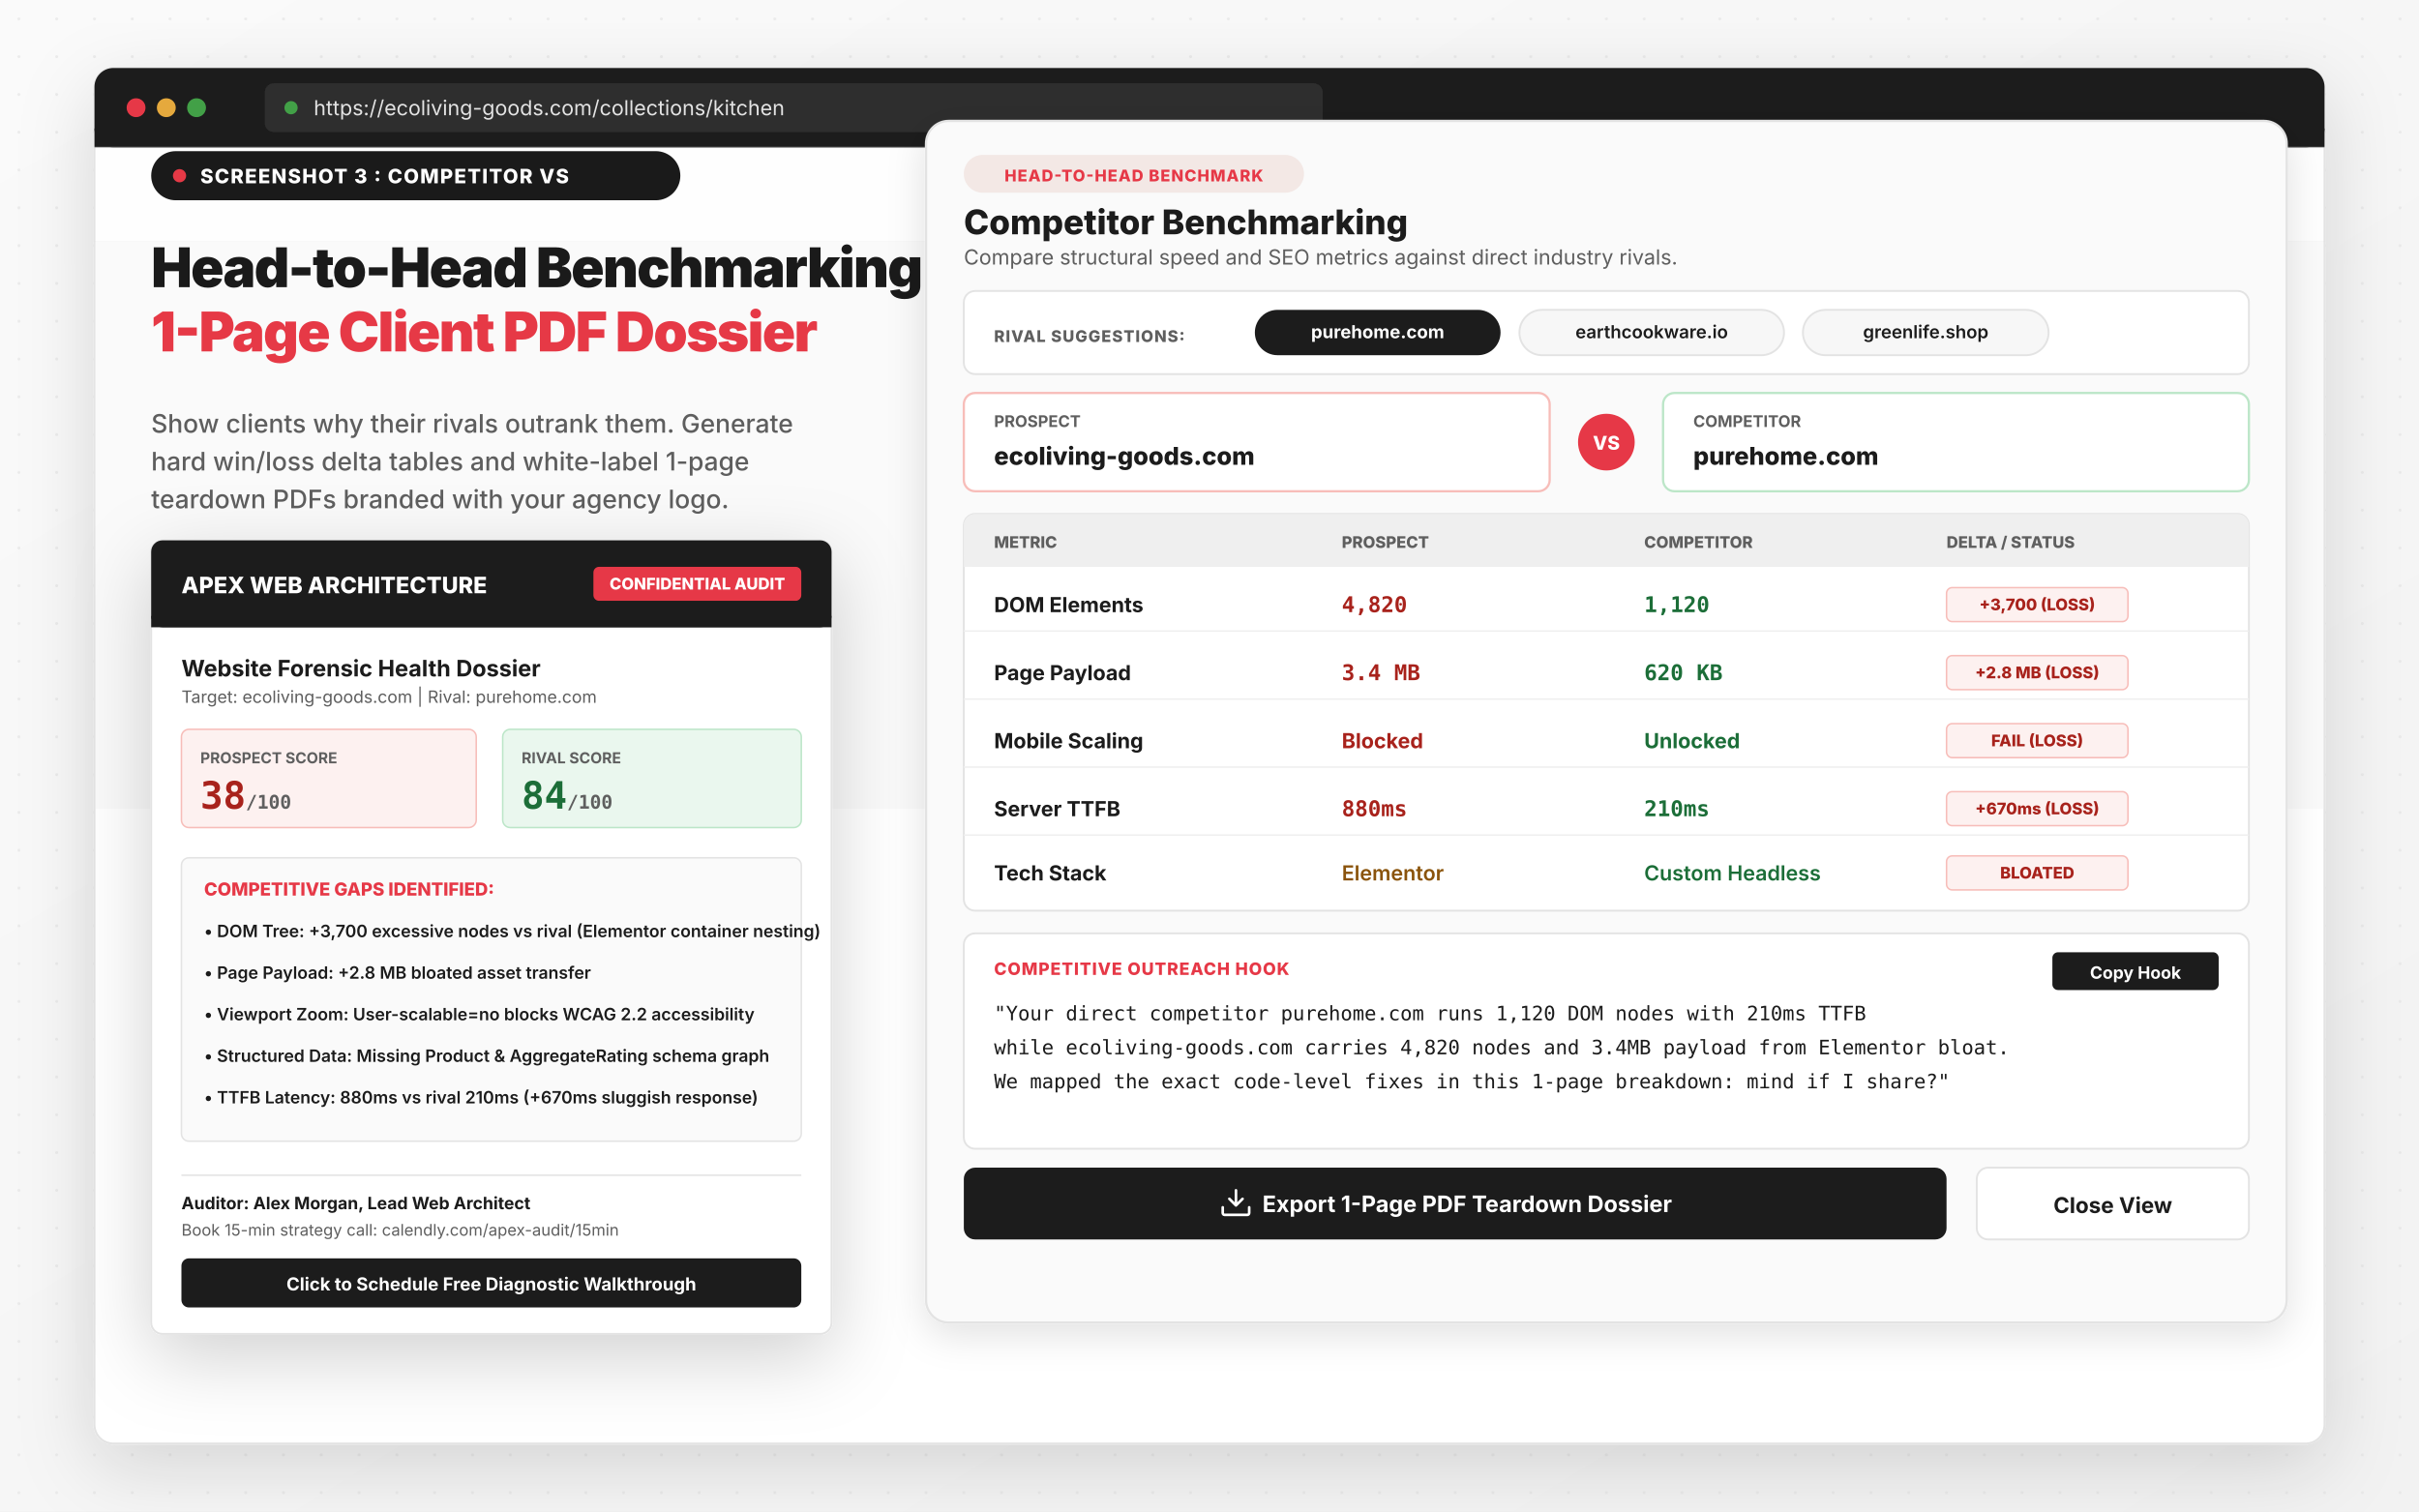
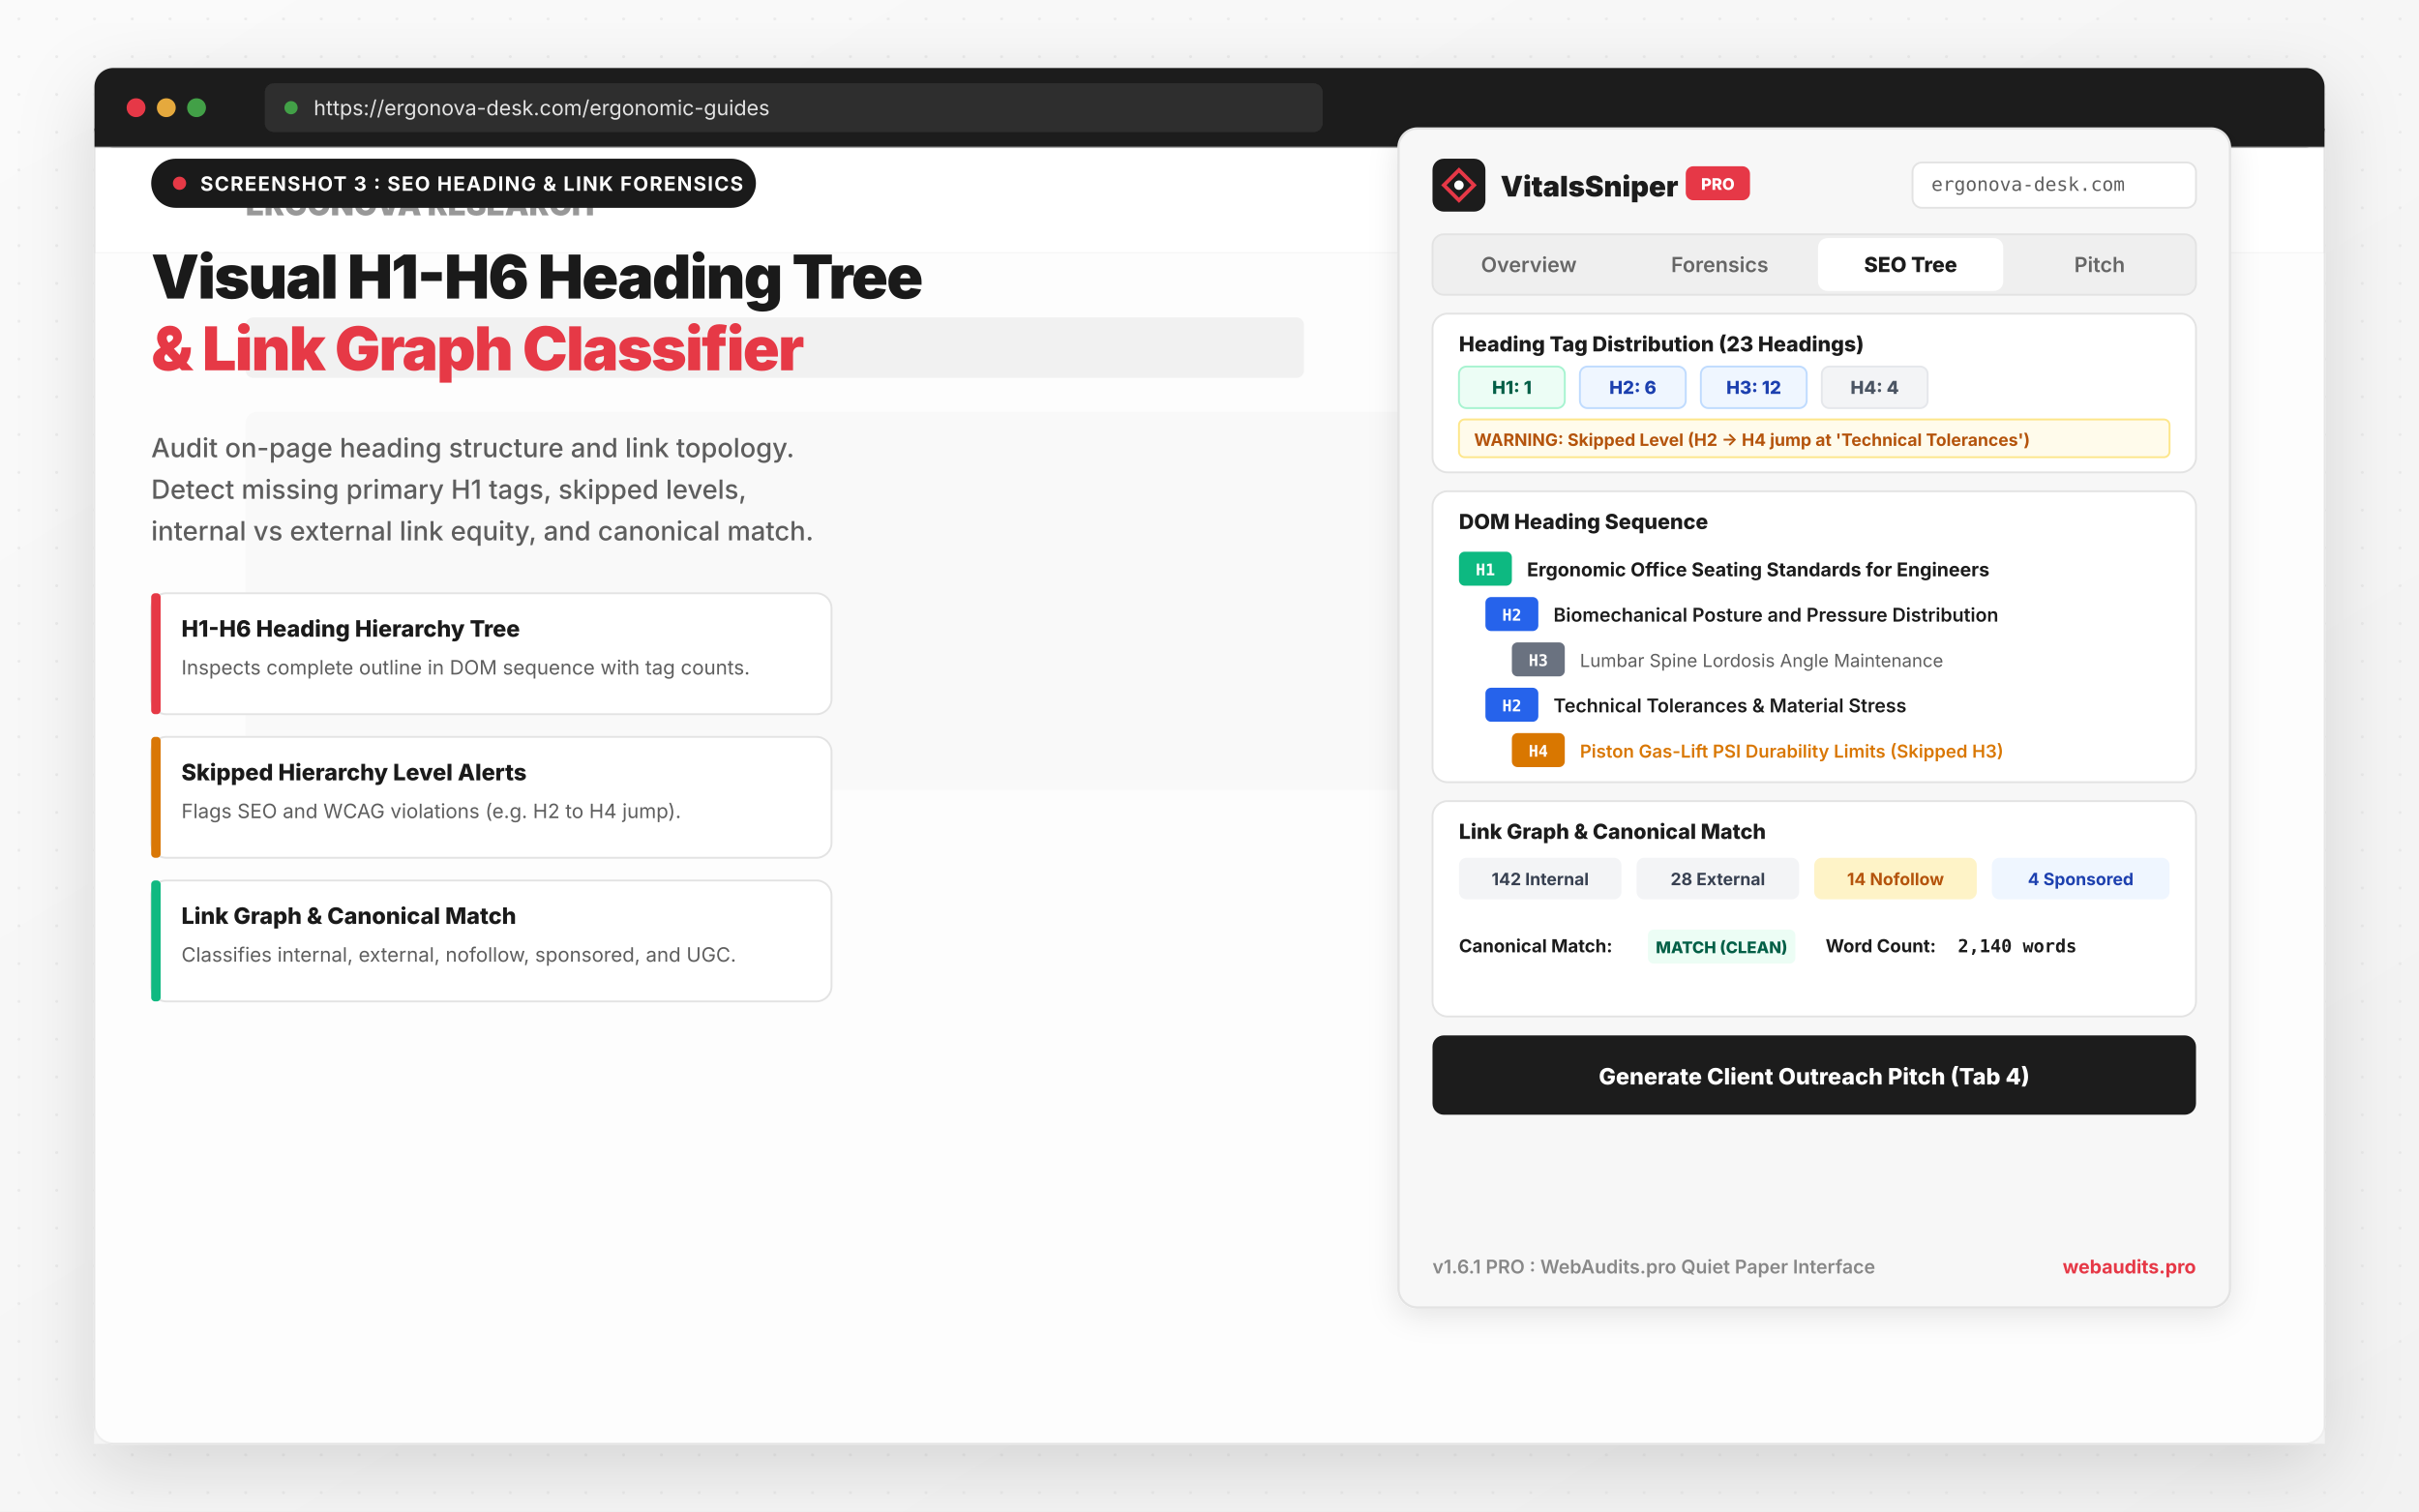
<svg xmlns="http://www.w3.org/2000/svg" viewBox="0 0 1280 800" width="1280" height="800">
  <defs>
    <linearGradient id="bgGrad3" x1="0%" y1="0%" x2="100%" y2="100%">
      <stop offset="0%" stop-color="#fafafa" />
      <stop offset="100%" stop-color="#f2f2f2" />
    </linearGradient>
    <filter id="browserShadow3" x="-10%" y="-10%" width="120%" height="125%">
      <feDropShadow dx="0" dy="12" stdDeviation="20" flood-color="#1a1a1a" flood-opacity="0.14" />
    </filter>
-     <filter id="modalShadow3" x="-20%" y="-20%" width="140%" height="145%">
-       <feDropShadow dx="0" dy="24" stdDeviation="36" flood-color="#1a1a1a" flood-opacity="0.25" />
-       <feDropShadow dx="0" dy="6" stdDeviation="10" flood-color="#1a1a1a" flood-opacity="0.12" />
-     </filter>
-     <filter id="pdfShadow3" x="-20%" y="-20%" width="140%" height="140%">
-       <feDropShadow dx="0" dy="12" stdDeviation="20" flood-color="#1a1a1a" flood-opacity="0.18" />
+     <filter id="popupShadow3" x="-20%" y="-20%" width="140%" height="145%">
+       <feDropShadow dx="0" dy="20" stdDeviation="30" flood-color="#1a1a1a" flood-opacity="0.22" />
+       <feDropShadow dx="0" dy="4" stdDeviation="8" flood-color="#1a1a1a" flood-opacity="0.10" />
    </filter>
    <pattern id="dotGrid3" width="20" height="20" patternUnits="userSpaceOnUse">
      <circle cx="10" cy="10" r="0.8" fill="#e3e3e3" opacity="0.6" />
    </pattern>
  </defs>
  <style>
    .font-sans { font-family: -apple-system, BlinkMacSystemFont, "Inter", "Segoe UI", Roboto, sans-serif; }
    .font-mono { font-family: ui-monospace, SFMono-Regular, Menlo, Monaco, Consolas, monospace; font-variant-numeric: tabular-nums; }
  </style>
  <rect width="1280" height="800" fill="url(#bgGrad3)" />
  <rect width="1280" height="800" fill="url(#dotGrid3)" />
  <g transform="translate(50, 36)" filter="url(#browserShadow3)">
    <rect width="1180" height="728" rx="10" fill="#FFFFFF" stroke="#e3e3e3" stroke-width="1" />
    <rect width="1180" height="42" rx="10" fill="#1a1a1a" />
    <rect y="32" width="1180" height="10" fill="#1a1a1a" />
    <circle cx="22" cy="21" r="5" fill="#E63946" />
    <circle cx="38" cy="21" r="5" fill="#E5A93C" />
    <circle cx="54" cy="21" r="5" fill="#43A047" />
    <rect x="90" y="8" width="560" height="26" rx="5" fill="#2d2d2d" />
    <circle cx="104" cy="21" r="3.5" fill="#43A047" />
-     <text x="116" y="25" class="font-sans" font-size="11" fill="#e3e3e3">https://ecoliving-goods.com/collections/kitchen</text>
-     <g transform="translate(0, 42)" opacity="0.30">
-       <rect width="1180" height="50" fill="#fafafa" stroke="#e3e3e3" stroke-width="0.8" />
-       <text x="540" y="32" class="font-sans" font-size="14" font-weight="800" fill="#1a1a1a">ECOLIVING GOODS</text>
-       <text x="700" y="31" class="font-sans" font-size="11" fill="#5e5e5e">Kitchenware   |   Eco Home   |   Reviews</text>
-       <rect y="50" width="1180" height="300" fill="#efefef" />
-       <rect x="540" y="80" width="180" height="140" rx="6" fill="#e3e3e3" opacity="0.4" />
+     <text x="116" y="25" class="font-sans" font-size="11" fill="#e3e3e3">https://ergonova-desk.com/ergonomic-guides</text>
+     <g transform="translate(0, 42)" opacity="0.45">
+       <rect width="1180" height="56" fill="#ffffff" stroke="#e3e3e3" stroke-width="1" />
+       <text x="80" y="36" class="font-sans" font-size="16" font-weight="900" fill="#1a1a1a">ERGONOVA RESEARCH</text>
+       <rect y="56" width="1180" height="630" fill="#fafafa" />
+       <rect x="80" y="90" width="560" height="32" rx="4" fill="#cfcfcf" opacity="0.6" />
+       <rect x="80" y="140" width="620" height="200" rx="6" fill="#e3e3e3" opacity="0.4" />
    </g>
  </g>
-   <g transform="translate(80, 80)">
-     <rect width="280" height="26" rx="13" fill="#1a1a1a" />
+   <g transform="translate(80, 84)">
+     <rect width="320" height="26" rx="13" fill="#1a1a1a" />
    <circle cx="15" cy="13" r="3.5" fill="#e63946" />
-     <text x="26" y="17" class="font-sans" font-size="10.5" font-weight="800" fill="#ffffff" letter-spacing="0.06em">SCREENSHOT 3 : COMPETITOR VS</text>
+     <text x="26" y="17" class="font-sans" font-size="10.5" font-weight="700" fill="#ffffff" letter-spacing="0.06em">SCREENSHOT 3 : SEO HEADING &amp; LINK FORENSICS</text>
    <g transform="translate(0, 46)">
-       <text x="0" y="26" class="font-sans" font-size="29" font-weight="900" fill="#1a1a1a" letter-spacing="-0.8">Head-to-Head Benchmarking &amp;</text>
-       <text x="0" y="60" class="font-sans" font-size="29" font-weight="900" fill="#e63946" letter-spacing="-0.8">1-Page Client PDF Dossier</text>
+       <text x="0" y="28" class="font-sans" font-size="32" font-weight="900" fill="#1a1a1a" letter-spacing="-0.8">Visual H1-H6 Heading Tree</text>
+       <text x="0" y="66" class="font-sans" font-size="32" font-weight="900" fill="#e63946" letter-spacing="-0.8">&amp; Link Graph Classifier</text>
    </g>
-     <g transform="translate(0, 134)">
-       <text x="0" y="15" class="font-sans" font-size="13.5" font-weight="500" fill="#5e5e5e" line-height="1.5">
-         <tspan x="0" dy="0">Show clients why their rivals outrank them. Generate</tspan>
-         <tspan x="0" dy="20">hard win/loss delta tables and white-label 1-page</tspan>
-         <tspan x="0" dy="20">teardown PDFs branded with your agency logo.</tspan>
+     <g transform="translate(0, 142)">
+       <text x="0" y="16" class="font-sans" font-size="14" font-weight="500" fill="#5e5e5e">
+         <tspan x="0" dy="0">Audit on-page heading structure and link topology.</tspan>
+         <tspan x="0" dy="22">Detect missing primary H1 tags, skipped levels,</tspan>
+         <tspan x="0" dy="22">internal vs external link equity, and canonical match.</tspan>
      </text>
    </g>
-     <g transform="translate(0, 206)" filter="url(#pdfShadow3)">
-       <rect width="360" height="420" rx="6" fill="#FFFFFF" stroke="#e3e3e3" stroke-width="1" />
-       <rect width="360" height="46" rx="6" fill="#1a1a1a" />
-       <rect y="40" width="360" height="6" fill="#1a1a1a" />
-       <text x="16" y="28" class="font-sans" font-size="12" font-weight="800" fill="#ffffff">APEX WEB ARCHITECTURE</text>
-       <rect x="234" y="14" width="110" height="18" rx="3" fill="#e63946" />
-       <text x="289" y="26" class="font-sans" font-size="8.5" font-weight="800" fill="#FFFFFF" text-anchor="middle">CONFIDENTIAL AUDIT</text>
-       <g transform="translate(16, 58)">
-         <text x="0" y="14" class="font-sans" font-size="12" font-weight="700" fill="#1a1a1a">Website Forensic Health Dossier</text>
-         <text x="0" y="28" class="font-sans" font-size="9" fill="#5e5e5e">Target: ecoliving-goods.com   |   Rival: purehome.com</text>
+     <g transform="translate(0, 230)">
+       <g transform="translate(0, 0)">
+         <rect width="360" height="64" rx="8" fill="#FFFFFF" stroke="#e3e3e3" stroke-width="1" />
+         <rect x="0" y="0" width="5" height="64" rx="2" fill="#e63946" />
+         <text x="16" y="23" class="font-sans" font-size="12" font-weight="800" fill="#1a1a1a">H1-H6 Heading Hierarchy Tree</text>
+         <text x="16" y="43" class="font-sans" font-size="10.5" fill="#5e5e5e">Inspects complete outline in DOM sequence with tag counts.</text>
      </g>
-       <g transform="translate(16, 100)">
-         <rect width="156" height="52" rx="4" fill="#FDF1F0" stroke="#F7BDB9" stroke-width="0.8" />
-         <text x="10" y="18" class="font-sans" font-size="8" font-weight="700" fill="#5e5e5e">PROSPECT SCORE</text>
-         <text x="10" y="42" class="font-mono" font-size="20" font-weight="900" fill="#A8231B">38<tspan font-size="10" font-weight="600" fill="#5e5e5e">/100</tspan>
-         </text>
-         <rect x="170" y="0" width="158" height="52" rx="4" fill="#EAF7EE" stroke="#BCE6C8" stroke-width="0.8" />
-         <text x="180" y="18" class="font-sans" font-size="8" font-weight="700" fill="#5e5e5e">RIVAL SCORE</text>
-         <text x="180" y="42" class="font-mono" font-size="20" font-weight="900" fill="#1B6E38">84<tspan font-size="10" font-weight="600" fill="#5e5e5e">/100</tspan>
-         </text>
+       <g transform="translate(0, 76)">
+         <rect width="360" height="64" rx="8" fill="#FFFFFF" stroke="#e3e3e3" stroke-width="1" />
+         <rect x="0" y="0" width="5" height="64" rx="2" fill="#d97706" />
+         <text x="16" y="23" class="font-sans" font-size="12" font-weight="800" fill="#1a1a1a">Skipped Hierarchy Level Alerts</text>
+         <text x="16" y="43" class="font-sans" font-size="10.5" fill="#5e5e5e">Flags SEO and WCAG violations (e.g. H2 to H4 jump).</text>
      </g>
-       <g transform="translate(16, 168)">
-         <rect width="328" height="150" rx="4" fill="#fafafa" stroke="#e3e3e3" stroke-width="0.8" />
-         <text x="12" y="20" class="font-sans" font-size="9.5" font-weight="800" fill="#e63946">COMPETITIVE GAPS IDENTIFIED:</text>
-         <text x="12" y="42" class="font-sans" font-size="9" font-weight="600" fill="#1a1a1a">• DOM Tree: +3,700 excessive nodes vs rival (Elementor container nesting)</text>
-         <text x="12" y="64" class="font-sans" font-size="9" font-weight="600" fill="#1a1a1a">• Page Payload: +2.8 MB bloated asset transfer</text>
-         <text x="12" y="86" class="font-sans" font-size="9" font-weight="600" fill="#1a1a1a">• Viewport Zoom: User-scalable=no blocks WCAG 2.2 accessibility</text>
-         <text x="12" y="108" class="font-sans" font-size="9" font-weight="600" fill="#1a1a1a">• Structured Data: Missing Product &amp; AggregateRating schema graph</text>
-         <text x="12" y="130" class="font-sans" font-size="9" font-weight="600" fill="#1a1a1a">• TTFB Latency: 880ms vs rival 210ms (+670ms sluggish response)</text>
-       </g>
-       <g transform="translate(16, 336)">
-         <line x1="0" y1="0" x2="328" y2="0" stroke="#e3e3e3" stroke-width="0.8" />
-         <text x="0" y="18" class="font-sans" font-size="9" font-weight="700" fill="#1a1a1a">Auditor: Alex Morgan, Lead Web Architect</text>
-         <text x="0" y="32" class="font-sans" font-size="8.5" fill="#5e5e5e">Book 15-min strategy call: calendly.com/apex-audit/15min</text>
-         <rect y="44" width="328" height="26" rx="4" fill="#1a1a1a" />
-         <text x="164" y="61" class="font-sans" font-size="9.5" font-weight="700" fill="#ffffff" text-anchor="middle">Click to Schedule Free Diagnostic Walkthrough</text>
+       <g transform="translate(0, 152)">
+         <rect width="360" height="64" rx="8" fill="#FFFFFF" stroke="#e3e3e3" stroke-width="1" />
+         <rect x="0" y="0" width="5" height="64" rx="2" fill="#10b981" />
+         <text x="16" y="23" class="font-sans" font-size="12" font-weight="800" fill="#1a1a1a">Link Graph &amp; Canonical Match</text>
+         <text x="16" y="43" class="font-sans" font-size="10.5" fill="#5e5e5e">Classifies internal, external, nofollow, sponsored, and UGC.</text>
      </g>
    </g>
  </g>
-   <g transform="translate(490, 64)" filter="url(#modalShadow3)">
-     <rect width="720" height="636" rx="12" fill="#fafafa" stroke="#e3e3e3" stroke-width="1.2" />
-     <g transform="translate(20, 18)">
-       <rect width="180" height="20" rx="10" fill="rgba(183,99,69,0.12)" />
-       <text x="90" y="14" class="font-sans" font-size="8.5" font-weight="800" fill="#e63946" text-anchor="middle" letter-spacing="0.06em">HEAD-TO-HEAD BENCHMARK</text>
-       <text x="0" y="42" class="font-sans" font-size="18" font-weight="800" fill="#1a1a1a">Competitor Benchmarking</text>
-       <text x="0" y="58" class="font-sans" font-size="11" fill="#5e5e5e">Compare structural speed and SEO metrics against direct industry rivals.</text>
-       <g transform="translate(0, 72)">
-         <rect width="680" height="44" rx="6" fill="#FFFFFF" stroke="#e3e3e3" stroke-width="1" />
-         <text x="16" y="27" class="font-sans" font-size="8.5" font-weight="800" fill="#5e5e5e" letter-spacing="0.06em">RIVAL SUGGESTIONS:</text>
-         <rect x="154" y="10" width="130" height="24" rx="12" fill="#1a1a1a" />
-         <text x="219" y="25" class="font-sans" font-size="9.5" font-weight="700" fill="#ffffff" text-anchor="middle">purehome.com</text>
-         <rect x="294" y="10" width="140" height="24" rx="12" fill="#f7f7f7" stroke="#e3e3e3" stroke-width="1" />
-         <text x="364" y="25" class="font-sans" font-size="9.5" font-weight="600" fill="#1a1a1a" text-anchor="middle">earthcookware.io</text>
-         <rect x="444" y="10" width="130" height="24" rx="12" fill="#f7f7f7" stroke="#e3e3e3" stroke-width="1" />
-         <text x="509" y="25" class="font-sans" font-size="9.5" font-weight="600" fill="#1a1a1a" text-anchor="middle">greenlife.shop</text>
+   <g transform="translate(740, 68)" filter="url(#popupShadow3)">
+     <rect width="440" height="624" rx="10" fill="#f7f7f7" stroke="#e3e3e3" stroke-width="1.2" />
+     <g transform="translate(18, 16)">
+       <rect x="0" y="0" width="28" height="28" rx="6" fill="#1a1a1a" />
+       <path d="M14 6 L22 14 L14 22 L6 14 Z" fill="none" stroke="#e63946" stroke-width="2" />
+       <circle cx="14" cy="14" r="2.5" fill="#ffffff" />
+       <text x="36" y="20" class="font-sans" font-size="15" font-weight="900" fill="#1a1a1a">VitalsSniper</text>
+       <rect x="134" y="4" width="34" height="18" rx="4" fill="#e63946" />
+       <text x="151" y="16.5" class="font-sans" font-size="8.5" font-weight="800" fill="#ffffff" text-anchor="middle">PRO</text>
+       <rect x="254" y="2" width="150" height="24" rx="5" fill="#ffffff" stroke="#e3e3e3" stroke-width="1" />
+       <text x="264" y="17" class="font-mono" font-size="10" fill="#5e5e5e">ergonova-desk.com</text>
+     </g>
+     <g transform="translate(18, 56)">
+       <rect width="404" height="32" rx="6" fill="#efefef" stroke="#e3e3e3" stroke-width="1" />
+       <text x="51" y="20" class="font-sans" font-size="11" font-weight="600" fill="#666666" text-anchor="middle">Overview</text>
+       <text x="152" y="20" class="font-sans" font-size="11" font-weight="600" fill="#666666" text-anchor="middle">Forensics</text>
+       <rect x="204" y="2" width="98" height="28" rx="5" fill="#ffffff" />
+       <text x="253" y="20" class="font-sans" font-size="11" font-weight="800" fill="#1a1a1a" text-anchor="middle">SEO Tree</text>
+       <text x="353" y="20" class="font-sans" font-size="11" font-weight="600" fill="#666666" text-anchor="middle">Pitch</text>
+     </g>
+     <g transform="translate(18, 98)">
+       <rect width="404" height="84" rx="8" fill="#ffffff" stroke="#e3e3e3" stroke-width="1" />
+       <text x="14" y="20" class="font-sans" font-size="11" font-weight="800" fill="#1a1a1a">Heading Tag Distribution (23 Headings)</text>
+       <g transform="translate(14, 28)">
+         <rect x="0" y="0" width="56" height="22" rx="4" fill="#ecfdf5" stroke="#a7f3d0" stroke-width="1" />
+         <text x="28" y="14.5" class="font-sans" font-size="9.5" font-weight="800" fill="#065f46" text-anchor="middle">H1: 1</text>
+         <rect x="64" y="0" width="56" height="22" rx="4" fill="#eff6ff" stroke="#bfdbfe" stroke-width="1" />
+         <text x="92" y="14.5" class="font-sans" font-size="9.5" font-weight="800" fill="#1e40af" text-anchor="middle">H2: 6</text>
+         <rect x="128" y="0" width="56" height="22" rx="4" fill="#eff6ff" stroke="#bfdbfe" stroke-width="1" />
+         <text x="156" y="14.5" class="font-sans" font-size="9.5" font-weight="800" fill="#1e40af" text-anchor="middle">H3: 12</text>
+         <rect x="192" y="0" width="56" height="22" rx="4" fill="#f3f4f6" stroke="#e5e7eb" stroke-width="1" />
+         <text x="220" y="14.5" class="font-sans" font-size="9.5" font-weight="800" fill="#4b5563" text-anchor="middle">H4: 4</text>
      </g>
-       <g transform="translate(0, 126)">
-         <rect width="310" height="52" rx="6" fill="#FFFFFF" stroke="#F7BDB9" stroke-width="1.2" />
-         <text x="16" y="18" class="font-sans" font-size="8.5" font-weight="700" fill="#5e5e5e">PROSPECT</text>
-         <text x="16" y="38" class="font-sans" font-size="13" font-weight="800" fill="#1a1a1a">ecoliving-goods.com</text>
-         <circle cx="340" cy="26" r="15" fill="#e63946" />
-         <text x="340" y="30" class="font-sans" font-size="10" font-weight="800" fill="#FFFFFF" text-anchor="middle">VS</text>
-         <rect x="370" y="0" width="310" height="52" rx="6" fill="#FFFFFF" stroke="#BCE6C8" stroke-width="1.2" />
-         <text x="386" y="18" class="font-sans" font-size="8.5" font-weight="700" fill="#5e5e5e">COMPETITOR</text>
-         <text x="386" y="38" class="font-sans" font-size="13" font-weight="800" fill="#1a1a1a">purehome.com</text>
+       <g transform="translate(14, 56)">
+         <rect width="376" height="20" rx="3" fill="#fffbeb" stroke="#fde68a" stroke-width="1" />
+         <text x="8" y="14" class="font-sans" font-size="9" font-weight="700" fill="#b45309">WARNING: Skipped Level (H2 -&gt; H4 jump at 'Technical Tolerances')</text>
      </g>
-       <g transform="translate(0, 190)">
-         <rect width="680" height="210" rx="6" fill="#FFFFFF" stroke="#e3e3e3" stroke-width="1" />
-         <rect width="680" height="28" rx="6" fill="#efefef" />
-         <rect y="22" width="680" height="6" fill="#efefef" />
-         <text x="16" y="18" class="font-sans" font-size="8.5" font-weight="800" fill="#5e5e5e">METRIC</text>
-         <text x="200" y="18" class="font-sans" font-size="8.5" font-weight="800" fill="#5e5e5e">PROSPECT</text>
-         <text x="360" y="18" class="font-sans" font-size="8.5" font-weight="800" fill="#5e5e5e">COMPETITOR</text>
-         <text x="520" y="18" class="font-sans" font-size="8.5" font-weight="800" fill="#5e5e5e">DELTA / STATUS</text>
-         <g transform="translate(16, 34)">
-           <text x="0" y="18" class="font-sans" font-size="11" font-weight="700" fill="#1a1a1a">DOM Elements</text>
-           <text x="184" y="18" class="font-mono" font-size="11.5" font-weight="700" fill="#A8231B">4,820</text>
-           <text x="344" y="18" class="font-mono" font-size="11.5" font-weight="700" fill="#1B6E38">1,120</text>
-           <rect x="504" y="5" width="96" height="18" rx="3" fill="#FDF1F0" stroke="#F7BDB9" stroke-width="0.8" />
-           <text x="552" y="17" class="font-sans" font-size="8.5" font-weight="800" fill="#A8231B" text-anchor="middle">+3,700 (LOSS)</text>
-           <line x1="-16" y1="28" x2="664" y2="28" stroke="#efefef" stroke-width="0.8" />
+     </g>
+     <g transform="translate(18, 192)">
+       <rect width="404" height="154" rx="8" fill="#ffffff" stroke="#e3e3e3" stroke-width="1" />
+       <text x="14" y="20" class="font-sans" font-size="11" font-weight="800" fill="#1a1a1a">DOM Heading Sequence</text>
+       <g transform="translate(14, 32)">
+         <g transform="translate(0, 0)">
+           <rect width="28" height="18" rx="3" fill="#10b981" />
+           <text x="14" y="12.5" class="font-mono" font-size="8.5" font-weight="800" fill="#ffffff" text-anchor="middle">H1</text>
+           <text x="36" y="13" class="font-sans" font-size="10" font-weight="700" fill="#1a1a1a">Ergonomic Office Seating Standards for Engineers</text>
        </g>
-         <g transform="translate(16, 70)">
-           <text x="0" y="18" class="font-sans" font-size="11" font-weight="700" fill="#1a1a1a">Page Payload</text>
-           <text x="184" y="18" class="font-mono" font-size="11.5" font-weight="700" fill="#A8231B">3.4 MB</text>
-           <text x="344" y="18" class="font-mono" font-size="11.5" font-weight="700" fill="#1B6E38">620 KB</text>
-           <rect x="504" y="5" width="96" height="18" rx="3" fill="#FDF1F0" stroke="#F7BDB9" stroke-width="0.8" />
-           <text x="552" y="17" class="font-sans" font-size="8.5" font-weight="800" fill="#A8231B" text-anchor="middle">+2.8 MB (LOSS)</text>
-           <line x1="-16" y1="28" x2="664" y2="28" stroke="#efefef" stroke-width="0.8" />
+         <g transform="translate(14, 24)">
+           <rect width="28" height="18" rx="3" fill="#2563eb" />
+           <text x="14" y="12.5" class="font-mono" font-size="8.5" font-weight="800" fill="#ffffff" text-anchor="middle">H2</text>
+           <text x="36" y="13" class="font-sans" font-size="10" font-weight="600" fill="#1a1a1a">Biomechanical Posture and Pressure Distribution</text>
        </g>
-         <g transform="translate(16, 106)">
-           <text x="0" y="18" class="font-sans" font-size="11" font-weight="700" fill="#1a1a1a">Mobile Scaling</text>
-           <text x="184" y="18" class="font-sans" font-size="11" font-weight="700" fill="#A8231B">Blocked</text>
-           <text x="344" y="18" class="font-sans" font-size="11" font-weight="700" fill="#1B6E38">Unlocked</text>
-           <rect x="504" y="5" width="96" height="18" rx="3" fill="#FDF1F0" stroke="#F7BDB9" stroke-width="0.8" />
-           <text x="552" y="17" class="font-sans" font-size="8.5" font-weight="800" fill="#A8231B" text-anchor="middle">FAIL (LOSS)</text>
-           <line x1="-16" y1="28" x2="664" y2="28" stroke="#efefef" stroke-width="0.8" />
+         <g transform="translate(28, 48)">
+           <rect width="28" height="18" rx="3" fill="#6b7280" />
+           <text x="14" y="12.5" class="font-mono" font-size="8.5" font-weight="800" fill="#ffffff" text-anchor="middle">H3</text>
+           <text x="36" y="13" class="font-sans" font-size="9.5" fill="#5e5e5e">Lumbar Spine Lordosis Angle Maintenance</text>
        </g>
-         <g transform="translate(16, 142)">
-           <text x="0" y="18" class="font-sans" font-size="11" font-weight="700" fill="#1a1a1a">Server TTFB</text>
-           <text x="184" y="18" class="font-mono" font-size="11.5" font-weight="700" fill="#A8231B">880ms</text>
-           <text x="344" y="18" class="font-mono" font-size="11.5" font-weight="700" fill="#1B6E38">210ms</text>
-           <rect x="504" y="5" width="96" height="18" rx="3" fill="#FDF1F0" stroke="#F7BDB9" stroke-width="0.8" />
-           <text x="552" y="17" class="font-sans" font-size="8.5" font-weight="800" fill="#A8231B" text-anchor="middle">+670ms (LOSS)</text>
-           <line x1="-16" y1="28" x2="664" y2="28" stroke="#efefef" stroke-width="0.8" />
+         <g transform="translate(14, 72)">
+           <rect width="28" height="18" rx="3" fill="#2563eb" />
+           <text x="14" y="12.5" class="font-mono" font-size="8.5" font-weight="800" fill="#ffffff" text-anchor="middle">H2</text>
+           <text x="36" y="13" class="font-sans" font-size="10" font-weight="600" fill="#1a1a1a">Technical Tolerances &amp; Material Stress</text>
        </g>
-         <g transform="translate(16, 178)">
-           <text x="0" y="16" class="font-sans" font-size="11" font-weight="700" fill="#1a1a1a">Tech Stack</text>
-           <text x="184" y="16" class="font-sans" font-size="11" font-weight="600" fill="#8A5308">Elementor</text>
-           <text x="344" y="16" class="font-sans" font-size="11" font-weight="600" fill="#1B6E38">Custom Headless</text>
-           <rect x="504" y="3" width="96" height="18" rx="3" fill="#FDF1F0" stroke="#F7BDB9" stroke-width="0.8" />
-           <text x="552" y="15" class="font-sans" font-size="8.5" font-weight="800" fill="#A8231B" text-anchor="middle">BLOATED</text>
+         <g transform="translate(28, 96)">
+           <rect width="28" height="18" rx="3" fill="#d97706" />
+           <text x="14" y="12.5" class="font-mono" font-size="8.5" font-weight="800" fill="#ffffff" text-anchor="middle">H4</text>
+           <text x="36" y="13" class="font-sans" font-size="9.5" font-weight="600" fill="#d97706">Piston Gas-Lift PSI Durability Limits (Skipped H3)</text>
        </g>
      </g>
-       <g transform="translate(0, 412)">
-         <rect width="680" height="114" rx="6" fill="#FFFFFF" stroke="#e3e3e3" stroke-width="1" />
-         <g transform="translate(16, 10)">
-           <text x="0" y="12" class="font-sans" font-size="9" font-weight="800" fill="#e63946" letter-spacing="0.05em">COMPETITIVE OUTREACH HOOK</text>
-           <rect x="560" y="0" width="88" height="20" rx="3" fill="#1a1a1a" />
-           <text x="604" y="14" class="font-sans" font-size="9" font-weight="700" fill="#ffffff" text-anchor="middle">Copy Hook</text>
-           <text x="0" y="36" class="font-mono" font-size="10.5" fill="#1a1a1a" line-height="1.5">
-             <tspan x="0" dy="0">"Your direct competitor purehome.com runs 1,120 DOM nodes with 210ms TTFB</tspan>
-             <tspan x="0" dy="18">while ecoliving-goods.com carries 4,820 nodes and 3.4MB payload from Elementor bloat.</tspan>
-             <tspan x="0" dy="18">We mapped the exact code-level fixes in this 1-page breakdown: mind if I share?"</tspan>
-           </text>
-         </g>
+     </g>
+     <g transform="translate(18, 356)">
+       <rect width="404" height="114" rx="8" fill="#ffffff" stroke="#e3e3e3" stroke-width="1" />
+       <text x="14" y="20" class="font-sans" font-size="11" font-weight="800" fill="#1a1a1a">Link Graph &amp; Canonical Match</text>
+       <g transform="translate(14, 30)">
+         <rect x="0" y="0" width="86" height="22" rx="4" fill="#f3f4f6" />
+         <text x="43" y="14.5" class="font-sans" font-size="9" font-weight="700" fill="#374151" text-anchor="middle">142 Internal</text>
+         <rect x="94" y="0" width="86" height="22" rx="4" fill="#f3f4f6" />
+         <text x="137" y="14.5" class="font-sans" font-size="9" font-weight="700" fill="#374151" text-anchor="middle">28 External</text>
+         <rect x="188" y="0" width="86" height="22" rx="4" fill="#fef3c7" />
+         <text x="231" y="14.5" class="font-sans" font-size="9" font-weight="700" fill="#b45309" text-anchor="middle">14 Nofollow</text>
+         <rect x="282" y="0" width="94" height="22" rx="4" fill="#eff6ff" />
+         <text x="329" y="14.5" class="font-sans" font-size="9" font-weight="700" fill="#1e40af" text-anchor="middle">4 Sponsored</text>
      </g>
-       <g transform="translate(0, 536)">
-         <rect width="520" height="38" rx="6" fill="#1a1a1a" />
-         <g transform="translate(136, 11)">
-           <path d="M1 10v3a1 1 0 0 0 1 1h12a1 1 0 0 0 1-1v-3M8 1v8M4.5 5.5L8 9l3.5-3.5" fill="none" stroke="#ffffff" stroke-width="1.4" stroke-linecap="round" stroke-linejoin="round" />
-           <text x="22" y="12.5" class="font-sans" font-size="12" font-weight="700" fill="#ffffff">Export 1-Page PDF Teardown Dossier</text>
-         </g>
-         <rect x="536" y="0" width="144" height="38" rx="6" fill="#FFFFFF" stroke="#e3e3e3" stroke-width="1" />
-         <text x="608" y="24" class="font-sans" font-size="11.5" font-weight="700" fill="#1a1a1a" text-anchor="middle">Close View</text>
+       <g transform="translate(14, 66)">
+         <text x="0" y="14" class="font-sans" font-size="9.5" font-weight="700" fill="#1a1a1a">Canonical Match:</text>
+         <rect x="100" y="2" width="78" height="18" rx="3" fill="#ecfdf5" />
+         <text x="139" y="14.5" class="font-sans" font-size="8.5" font-weight="800" fill="#065f46" text-anchor="middle">MATCH (CLEAN)</text>
+         <text x="194" y="14" class="font-sans" font-size="9.5" font-weight="700" fill="#1a1a1a">Word Count:</text>
+         <text x="264" y="14" class="font-mono" font-size="9.5" font-weight="700" fill="#1a1a1a">2,140 words</text>
      </g>
+     </g>
+     <g transform="translate(18, 480)">
+       <rect width="404" height="42" rx="6" fill="#1a1a1a" />
+       <text x="202" y="26" class="font-sans" font-size="12" font-weight="800" fill="#ffffff" text-anchor="middle">Generate Client Outreach Pitch (Tab 4)</text>
+     </g>
+     <g transform="translate(18, 592)">
+       <text x="0" y="14" class="font-sans" font-size="10" font-weight="600" fill="#888888">v1.6.1 PRO : WebAudits.pro Quiet Paper Interface</text>
+       <text x="404" y="14" class="font-sans" font-size="10" font-weight="700" fill="#e63946" text-anchor="end">webaudits.pro</text>
    </g>
  </g>
</svg>
